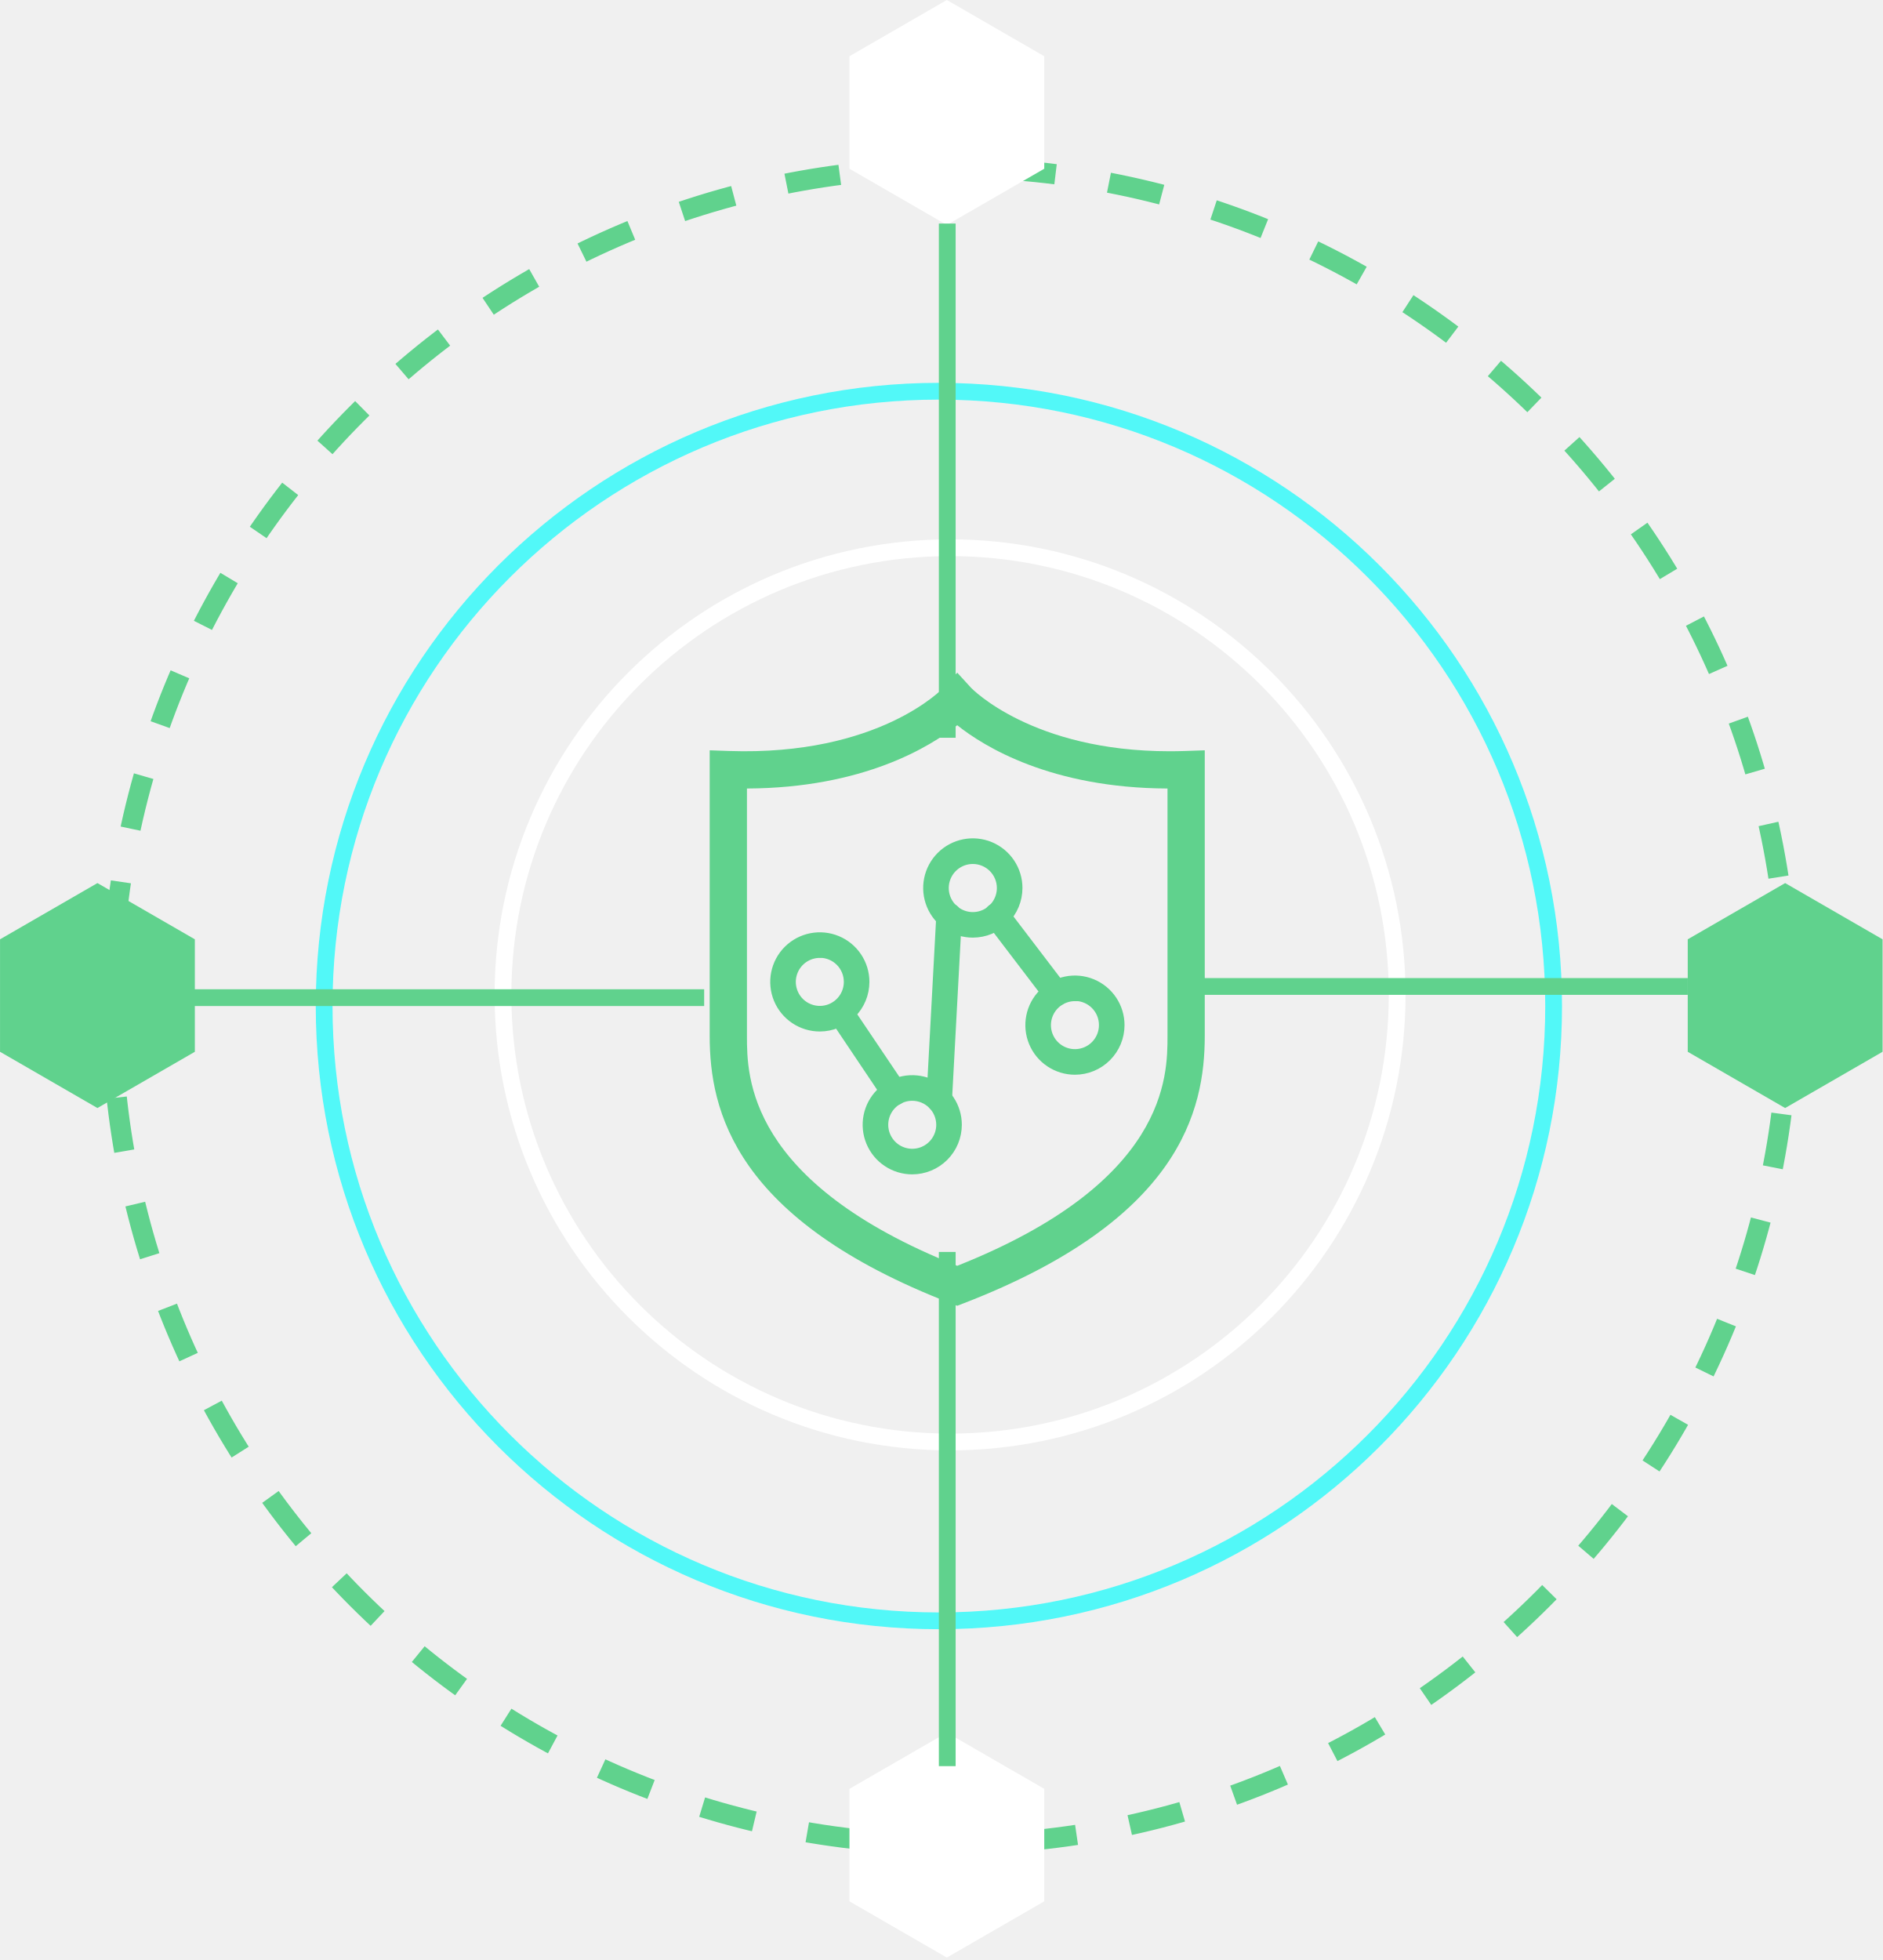
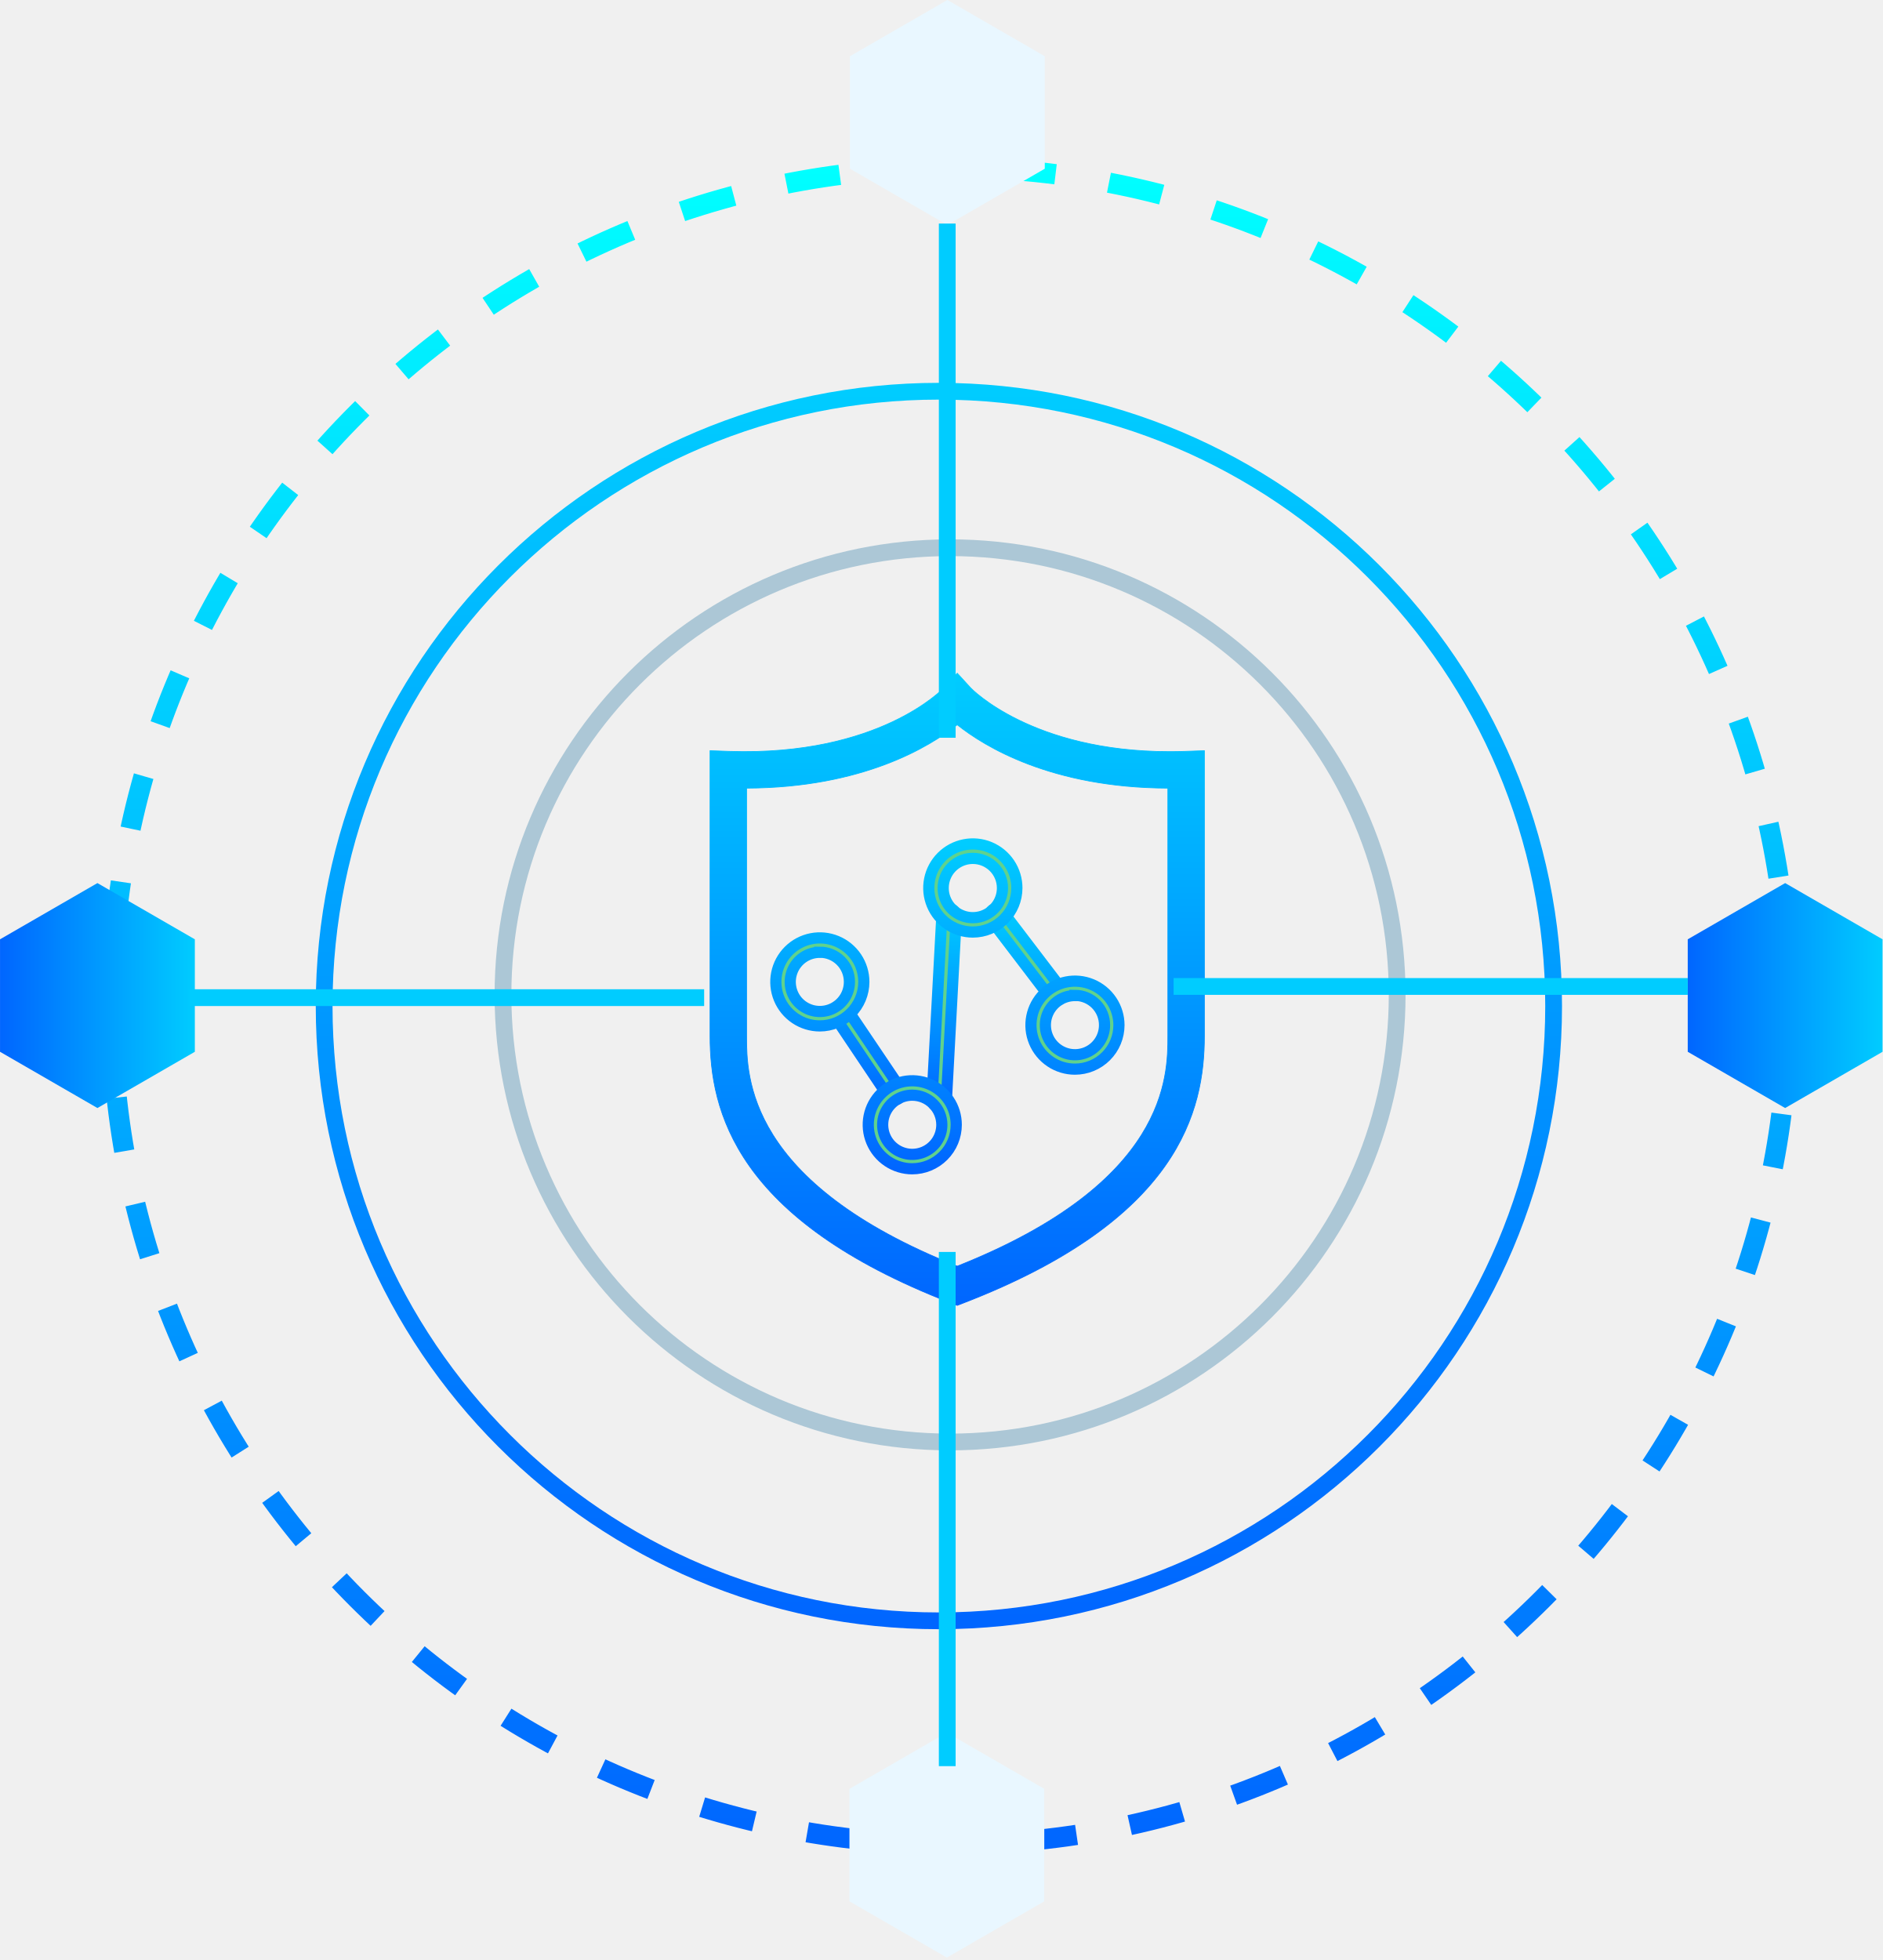
<svg xmlns="http://www.w3.org/2000/svg" width="268" height="279" viewBox="0 0 268 279" fill="none">
-   <path d="M136.27 185.875L135.313 185.504C104.585 173.627 101.031 158.103 101.031 147.459V106.805L103.774 106.9C125.134 107.627 134.229 97.987 134.315 97.893L136.273 95.752L138.228 97.893C138.3 97.97 146.919 106.938 166.487 106.938C166.487 106.938 166.487 106.938 166.49 106.938C167.234 106.938 167.994 106.927 168.766 106.9L171.509 106.805V147.459C171.509 158.103 167.955 173.627 137.227 185.504L136.27 185.875ZM106.335 112.242V147.459C106.335 153.183 106.338 168.296 136.27 180.184C166.205 168.296 166.205 153.183 166.205 147.459V112.242C149.629 112.179 140.092 106.28 136.27 103.233C132.446 106.277 122.908 112.173 106.335 112.242Z" fill="#60D28D" />
-   <path d="M127.337 156.559C127.168 156.559 127.002 156.518 126.853 156.44C126.704 156.361 126.577 156.247 126.482 156.108L118.802 144.667C118.667 144.442 118.624 144.174 118.68 143.918C118.737 143.662 118.89 143.437 119.107 143.29C119.324 143.143 119.589 143.085 119.848 143.127C120.107 143.17 120.34 143.31 120.498 143.518L128.205 154.959C128.357 155.186 128.412 155.464 128.36 155.731C128.307 155.999 128.151 156.235 127.925 156.388C127.751 156.505 127.546 156.565 127.337 156.559ZM133.703 157.571H133.649C133.377 157.555 133.123 157.433 132.941 157.231C132.759 157.028 132.664 156.762 132.677 156.491L134.086 130.307C134.093 130.172 134.127 130.04 134.185 129.918C134.243 129.797 134.325 129.688 134.425 129.597C134.526 129.507 134.643 129.438 134.77 129.393C134.897 129.348 135.032 129.328 135.167 129.336C135.301 129.343 135.433 129.377 135.555 129.435C135.677 129.493 135.786 129.574 135.876 129.675C135.966 129.775 136.036 129.892 136.081 130.019C136.125 130.147 136.145 130.281 136.138 130.416L134.729 156.6C134.713 156.862 134.599 157.108 134.408 157.289C134.218 157.469 133.966 157.57 133.703 157.571ZM150.341 142.438C150.184 142.437 150.028 142.4 149.887 142.331C149.746 142.261 149.623 142.159 149.527 142.035L141.109 130.991C141.019 130.885 140.952 130.761 140.911 130.628C140.87 130.495 140.857 130.355 140.871 130.217C140.886 130.079 140.929 129.945 140.997 129.824C141.066 129.703 141.158 129.597 141.268 129.512C141.379 129.428 141.505 129.366 141.64 129.332C141.775 129.298 141.915 129.292 142.053 129.314C142.19 129.336 142.321 129.385 142.439 129.46C142.557 129.534 142.658 129.631 142.737 129.746L151.155 140.79C151.319 141.006 151.392 141.278 151.356 141.548C151.32 141.817 151.179 142.061 150.963 142.226C150.785 142.364 150.566 142.439 150.341 142.438Z" fill="#60D28D" stroke="#60D28D" stroke-width="1.591" />
-   <path d="M116.702 146.034C115.464 146.033 114.253 145.665 113.224 144.975C112.195 144.286 111.393 143.308 110.92 142.163C110.447 141.018 110.324 139.759 110.567 138.544C110.809 137.33 111.406 136.214 112.282 135.339C113.159 134.463 114.275 133.868 115.49 133.626C116.705 133.385 117.964 133.51 119.108 133.984C120.252 134.458 121.23 135.261 121.918 136.291C122.606 137.321 122.973 138.532 122.973 139.771C122.971 141.432 122.31 143.026 121.134 144.2C119.958 145.375 118.364 146.034 116.702 146.034ZM116.702 135.558C115.87 135.559 115.056 135.808 114.364 136.271C113.672 136.735 113.133 137.393 112.816 138.163C112.498 138.933 112.415 139.78 112.579 140.597C112.742 141.413 113.144 142.163 113.733 142.752C114.322 143.34 115.073 143.741 115.89 143.902C116.707 144.064 117.554 143.981 118.323 143.662C119.092 143.343 119.75 142.803 120.212 142.11C120.675 141.418 120.922 140.603 120.922 139.771C120.923 139.216 120.816 138.666 120.604 138.153C120.393 137.64 120.082 137.173 119.69 136.781C119.298 136.388 118.832 136.077 118.32 135.864C117.807 135.652 117.257 135.543 116.702 135.544V135.558ZM129.866 166.372C128.627 166.372 127.416 166.004 126.386 165.316C125.356 164.628 124.553 163.649 124.079 162.505C123.605 161.36 123.481 160.101 123.723 158.886C123.964 157.671 124.561 156.555 125.437 155.679C126.313 154.802 127.429 154.206 128.644 153.964C129.859 153.723 131.119 153.847 132.263 154.321C133.408 154.795 134.386 155.598 135.075 156.628C135.763 157.658 136.13 158.869 136.13 160.108C136.128 161.769 135.468 163.361 134.294 164.535C133.119 165.709 131.527 166.37 129.866 166.372ZM129.866 155.895C129.033 155.895 128.219 156.142 127.526 156.605C126.833 157.068 126.293 157.726 125.974 158.496C125.656 159.265 125.572 160.112 125.735 160.93C125.897 161.747 126.299 162.497 126.888 163.086C127.477 163.676 128.227 164.077 129.044 164.239C129.862 164.402 130.709 164.318 131.478 164C132.248 163.681 132.906 163.141 133.369 162.448C133.832 161.755 134.079 160.941 134.079 160.108C134.077 158.991 133.632 157.921 132.843 157.131C132.053 156.342 130.983 155.897 129.866 155.895ZM138.496 132.672C137.255 132.674 136.042 132.307 135.01 131.618C133.978 130.93 133.173 129.951 132.697 128.804C132.222 127.658 132.097 126.397 132.339 125.18C132.581 123.963 133.178 122.845 134.055 121.967C134.933 121.09 136.051 120.493 137.268 120.251C138.485 120.009 139.746 120.134 140.892 120.609C142.038 121.085 143.018 121.89 143.706 122.922C144.395 123.954 144.762 125.168 144.76 126.408C144.758 128.069 144.098 129.661 142.924 130.836C141.749 132.01 140.157 132.67 138.496 132.672ZM138.496 122.189C137.661 122.188 136.845 122.434 136.15 122.897C135.456 123.36 134.914 124.018 134.593 124.789C134.273 125.56 134.188 126.408 134.35 127.227C134.512 128.046 134.914 128.799 135.504 129.389C136.093 129.98 136.845 130.383 137.664 130.546C138.482 130.709 139.331 130.626 140.102 130.307C140.874 129.988 141.533 129.447 141.997 128.753C142.461 128.059 142.709 127.243 142.709 126.408C142.709 125.291 142.265 124.218 141.475 123.427C140.686 122.636 139.614 122.191 138.496 122.189ZM153.028 152.189C151.789 152.189 150.578 151.822 149.548 151.133C148.518 150.445 147.715 149.467 147.241 148.322C146.767 147.178 146.643 145.918 146.884 144.703C147.126 143.488 147.722 142.372 148.599 141.496C149.475 140.62 150.591 140.023 151.806 139.781C153.021 139.54 154.28 139.664 155.425 140.138C156.569 140.612 157.548 141.415 158.236 142.445C158.924 143.475 159.292 144.686 159.292 145.925C159.29 147.586 158.629 149.178 157.455 150.352C156.281 151.527 154.689 152.187 153.028 152.189ZM153.028 141.713C152.195 141.713 151.38 141.96 150.687 142.423C149.995 142.885 149.455 143.543 149.136 144.313C148.817 145.083 148.734 145.93 148.896 146.747C149.059 147.564 149.46 148.315 150.049 148.904C150.638 149.493 151.389 149.894 152.206 150.057C153.023 150.219 153.87 150.136 154.64 149.817C155.41 149.498 156.067 148.958 156.53 148.265C156.993 147.573 157.24 146.758 157.24 145.925C157.243 145.37 157.136 144.82 156.926 144.306C156.715 143.792 156.405 143.325 156.014 142.931C155.623 142.537 155.158 142.224 154.645 142.01C154.133 141.797 153.583 141.686 153.028 141.685V141.713Z" fill="#60D28D" stroke="#60D28D" stroke-width="1.591" />
-   <circle cx="133.659" cy="143.205" r="87.514" stroke="#52F8F8" stroke-width="2.387" />
-   <circle cx="135.248" cy="143.205" r="119.338" stroke="#60D28D" stroke-width="2.886" stroke-dasharray="7.7 7.7" />
-   <circle cx="135.252" cy="141.614" r="63.647" stroke="white" stroke-width="2.387" />
-   <path d="M148.66 24.017V8.006L134.793 0L120.927 8.006V24.017L134.793 32.022L148.66 24.017Z" fill="white" />
-   <path d="M148.66 270.648V254.637L134.793 246.631L120.927 254.637V270.648L134.793 278.653L148.66 270.648Z" fill="white" />
-   <path d="M268 149.719V133.708L254.133 125.703L240.266 133.708V149.719L254.133 157.725L268 149.719Z" fill="#60D28D" />
-   <path d="M27.738 149.719V133.708L13.871 125.703L0.005 133.708V149.719L13.871 157.725L27.738 149.719Z" fill="#60D28D" />
-   <line x1="134.85" y1="31.823" x2="134.85" y2="105.017" stroke="#60D28D" stroke-width="2.387" />
-   <line x1="134.85" y1="178.211" x2="134.85" y2="251.405" stroke="#60D28D" stroke-width="2.387" />
-   <line x1="167.074" y1="140.42" x2="240.268" y2="140.42" stroke="#60D28D" stroke-width="2.387" />
-   <line x1="27.051" y1="142.012" x2="100.245" y2="142.012" stroke="#60D28D" stroke-width="2.387" />
+   <path d="M136.272 95.827L134.351 97.927L136.272 95.827ZM136.272 95.827L138.19 97.927L138.19 97.927C138.27 98.012 146.902 106.988 166.486 106.988H166.486H166.486H166.486H166.486H166.487H166.487H166.487H166.487H166.487H166.487H166.487H166.487H166.487H166.487H166.487H166.487H166.487H166.487H166.487H166.487H166.488H166.488H166.488H166.488H166.488H166.488H166.488H166.488H166.488H166.488H166.488H166.488H166.488H166.488H166.488H166.489H166.489H166.489H166.489H166.489H166.489H166.489H166.489H166.489C167.233 106.988 167.994 106.977 168.767 106.95C168.767 106.95 168.767 106.95 168.767 106.95L171.458 106.858V147.459C171.458 152.774 170.571 159.305 165.849 165.99C161.127 172.676 152.566 179.521 137.208 185.457L136.269 185.821L135.331 185.457C119.972 179.521 111.411 172.676 106.689 165.99C101.968 159.305 101.081 152.774 101.081 147.459V106.858L103.772 106.95C125.145 107.678 134.254 98.033 134.351 97.927L136.272 95.827ZM106.334 112.192L106.284 112.192V112.242V147.459C106.284 150.323 106.285 155.544 110.035 161.536C113.784 167.528 121.278 174.284 136.251 180.231L136.269 180.238L136.288 180.231C151.262 174.284 158.756 167.528 162.505 161.536C166.254 155.544 166.254 150.323 166.254 147.459V147.459V112.242V112.192L166.204 112.192C149.642 112.128 140.115 106.235 136.301 103.193L136.269 103.168L136.238 103.193C132.421 106.232 122.894 112.123 106.334 112.192Z" fill="url(#paint0_linear_3856_4975)" stroke="url(#paint1_linear_3856_4975)" stroke-width="0.101" />
+   <path d="M127.336 156.559C127.168 156.559 127.002 156.518 126.853 156.44C126.704 156.361 126.576 156.247 126.482 156.108L118.802 144.667C118.667 144.442 118.624 144.174 118.68 143.918C118.737 143.662 118.889 143.437 119.106 143.29C119.324 143.143 119.589 143.085 119.848 143.127C120.106 143.17 120.339 143.31 120.498 143.518L128.205 154.959C128.356 155.186 128.412 155.464 128.36 155.731C128.307 155.999 128.151 156.235 127.924 156.388C127.751 156.505 127.545 156.565 127.336 156.559ZM133.703 157.571H133.648C133.377 157.555 133.122 157.433 132.941 157.231C132.759 157.028 132.664 156.762 132.677 156.491L134.086 130.307C134.093 130.172 134.127 130.04 134.185 129.918C134.243 129.797 134.325 129.688 134.425 129.597C134.525 129.507 134.642 129.438 134.77 129.393C134.897 129.348 135.032 129.328 135.166 129.336C135.301 129.343 135.433 129.377 135.555 129.435C135.676 129.493 135.785 129.574 135.876 129.675C135.966 129.775 136.035 129.892 136.08 130.019C136.125 130.147 136.145 130.281 136.137 130.416L134.729 156.6C134.713 156.862 134.598 157.108 134.408 157.289C134.217 157.469 133.965 157.57 133.703 157.571ZM150.341 142.438C150.183 142.437 150.028 142.4 149.887 142.331C149.746 142.261 149.623 142.159 149.527 142.035L141.109 130.991C141.019 130.885 140.951 130.761 140.911 130.628C140.87 130.495 140.856 130.355 140.871 130.217C140.886 130.079 140.929 129.945 140.997 129.824C141.065 129.703 141.157 129.597 141.268 129.512C141.378 129.428 141.505 129.366 141.64 129.332C141.775 129.298 141.915 129.292 142.052 129.314C142.19 129.336 142.321 129.385 142.439 129.46C142.556 129.534 142.658 129.631 142.736 129.746L151.154 140.79C151.319 141.006 151.391 141.278 151.356 141.548C151.32 141.817 151.178 142.061 150.963 142.226C150.785 142.364 150.566 142.439 150.341 142.438Z" fill="#60D28D" stroke="url(#paint2_linear_3856_4975)" stroke-width="1.591" />
+   <path d="M116.704 146.034C115.466 146.033 114.255 145.665 113.226 144.975C112.197 144.286 111.395 143.308 110.922 142.163C110.449 141.018 110.326 139.759 110.568 138.544C110.811 137.33 111.408 136.214 112.284 135.339C113.16 134.463 114.277 133.868 115.492 133.626C116.706 133.385 117.966 133.51 119.11 133.984C120.254 134.458 121.232 135.261 121.92 136.291C122.608 137.321 122.975 138.532 122.975 139.771C122.973 141.432 122.312 143.026 121.136 144.2C119.96 145.375 118.366 146.034 116.704 146.034ZM116.704 135.558C115.871 135.559 115.058 135.808 114.366 136.271C113.674 136.735 113.135 137.393 112.817 138.163C112.5 138.933 112.417 139.78 112.58 140.597C112.744 141.413 113.145 142.163 113.735 142.752C114.324 143.34 115.075 143.741 115.892 143.902C116.709 144.064 117.555 143.981 118.325 143.662C119.094 143.343 119.751 142.803 120.214 142.11C120.677 141.418 120.923 140.603 120.923 139.771C120.925 139.216 120.817 138.666 120.606 138.153C120.395 137.64 120.084 137.173 119.692 136.781C119.3 136.388 118.834 136.077 118.321 135.864C117.809 135.652 117.259 135.543 116.704 135.544V135.558ZM129.868 166.372C128.629 166.372 127.418 166.004 126.388 165.316C125.358 164.628 124.555 163.649 124.081 162.505C123.607 161.36 123.483 160.101 123.724 158.886C123.966 157.671 124.563 156.555 125.439 155.679C126.315 154.802 127.431 154.206 128.646 153.964C129.861 153.723 131.121 153.847 132.265 154.321C133.41 154.795 134.388 155.598 135.076 156.628C135.765 157.658 136.132 158.869 136.132 160.108C136.13 161.769 135.47 163.361 134.295 164.535C133.121 165.709 131.529 166.37 129.868 166.372ZM129.868 155.895C129.035 155.895 128.22 156.142 127.528 156.605C126.835 157.068 126.295 157.726 125.976 158.496C125.657 159.265 125.574 160.112 125.737 160.93C125.899 161.747 126.3 162.497 126.889 163.086C127.479 163.676 128.229 164.077 129.046 164.239C129.863 164.402 130.71 164.318 131.48 164C132.25 163.681 132.908 163.141 133.371 162.448C133.833 161.755 134.08 160.941 134.08 160.108C134.079 158.991 133.634 157.921 132.845 157.131C132.055 156.342 130.985 155.897 129.868 155.895ZM138.498 132.672C137.257 132.674 136.044 132.307 135.012 131.618C133.979 130.93 133.175 129.951 132.699 128.804C132.224 127.658 132.099 126.397 132.341 125.18C132.582 123.963 133.18 122.845 134.057 121.967C134.934 121.09 136.052 120.493 137.27 120.251C138.487 120.009 139.748 120.134 140.894 120.609C142.04 121.085 143.019 121.89 143.708 122.922C144.397 123.954 144.763 125.168 144.762 126.408C144.76 128.069 144.1 129.661 142.925 130.836C141.751 132.01 140.159 132.67 138.498 132.672ZM138.498 122.189C137.663 122.188 136.847 122.434 136.152 122.897C135.457 123.36 134.915 124.018 134.595 124.789C134.275 125.56 134.19 126.408 134.352 127.227C134.514 128.046 134.916 128.799 135.505 129.389C136.095 129.98 136.847 130.383 137.666 130.546C138.484 130.709 139.333 130.626 140.104 130.307C140.876 129.988 141.535 129.447 141.999 128.753C142.463 128.059 142.71 127.243 142.71 126.408C142.71 125.291 142.267 124.218 141.477 123.427C140.687 122.636 139.616 122.191 138.498 122.189ZM153.03 152.189C151.791 152.189 150.58 151.822 149.55 151.133C148.519 150.445 147.717 149.467 147.242 148.322C146.768 147.178 146.644 145.918 146.886 144.703C147.128 143.488 147.724 142.372 148.6 141.496C149.476 140.62 150.592 140.023 151.808 139.781C153.023 139.54 154.282 139.664 155.427 140.138C156.571 140.612 157.55 141.415 158.238 142.445C158.926 143.475 159.294 144.686 159.294 145.925C159.292 147.586 158.631 149.178 157.457 150.352C156.283 151.527 154.69 152.187 153.03 152.189ZM153.03 141.713C152.196 141.713 151.382 141.96 150.689 142.423C149.997 142.885 149.457 143.543 149.138 144.313C148.819 145.083 148.736 145.93 148.898 146.747C149.061 147.564 149.462 148.315 150.051 148.904C150.64 149.493 151.391 149.894 152.208 150.057C153.025 150.219 153.872 150.136 154.642 149.817C155.411 149.498 156.069 148.958 156.532 148.265C156.995 147.573 157.242 146.758 157.242 145.925C157.245 145.37 157.138 144.82 156.927 144.306C156.717 143.792 156.407 143.325 156.016 142.931C155.625 142.537 155.159 142.224 154.647 142.01C154.134 141.797 153.585 141.686 153.03 141.685V141.713Z" fill="#60D28D" stroke="url(#paint3_linear_3856_4975)" stroke-width="1.591" />
+   <circle cx="133.659" cy="143.205" r="87.514" stroke="url(#paint4_linear_3856_4975)" stroke-width="2.387" />
+   <circle cx="135.248" cy="143.205" r="119.338" stroke="url(#paint5_linear_3856_4975)" stroke-width="2.886" stroke-dasharray="7.7 7.7" />
+   <circle cx="135.252" cy="141.614" r="63.647" stroke="#ACC7D6" stroke-width="2.387" />
+   <path d="M148.734 24.017V8.006L134.867 0L121 8.006V24.017L134.867 32.022L148.734 24.017Z" fill="#E9F7FF" />
+   <path d="M148.662 270.648V254.637L134.795 246.631L120.928 254.637V270.648L134.795 278.653L148.662 270.648Z" fill="#E9F7FF" />
+   <path d="M268 149.719V133.708L254.133 125.703L240.266 133.708V149.719L254.133 157.725L268 149.719Z" fill="url(#paint6_linear_3856_4975)" />
+   <path d="M27.737 149.719V133.708L13.87 125.703L0.003 133.708V149.719L13.87 157.725L27.737 149.719Z" fill="url(#paint7_linear_3856_4975)" />
+   <line x1="134.849" y1="31.823" x2="134.849" y2="105.017" stroke="url(#paint8_linear_3856_4975)" stroke-width="2.387" />
+   <line x1="134.849" y1="178.211" x2="134.849" y2="251.405" stroke="url(#paint9_linear_3856_4975)" stroke-width="2.387" />
+   <line x1="167.075" y1="140.42" x2="240.269" y2="140.42" stroke="url(#paint10_linear_3856_4975)" stroke-width="2.387" />
+   <line x1="27.049" y1="142.012" x2="100.243" y2="142.012" stroke="url(#paint11_linear_3856_4975)" stroke-width="2.387" />
+   <defs>
+     <linearGradient id="paint0_linear_3856_4975" x1="136.234" y1="185.852" x2="136.234" y2="95.771" gradientUnits="userSpaceOnUse">
+       <stop stop-color="#0066FF" />
+       <stop offset="1" stop-color="#00CCFF" />
+     </linearGradient>
+     <linearGradient id="paint1_linear_3856_4975" x1="136.234" y1="185.852" x2="136.234" y2="95.771" gradientUnits="userSpaceOnUse">
+       <stop stop-color="#0066FF" />
+       <stop offset="1" stop-color="#00CCFF" />
+     </linearGradient>
+     <linearGradient id="paint2_linear_3856_4975" x1="134.994" y1="157.564" x2="134.994" y2="129.307" gradientUnits="userSpaceOnUse">
+       <stop stop-color="#0066FF" />
+       <stop offset="1" stop-color="#00CCFF" />
+     </linearGradient>
+     <linearGradient id="paint3_linear_3856_4975" x1="134.846" y1="166.36" x2="134.846" y2="120.14" gradientUnits="userSpaceOnUse">
+       <stop stop-color="#0066FF" />
+       <stop offset="1" stop-color="#00CCFF" />
+     </linearGradient>
+     <linearGradient id="paint4_linear_3856_4975" x1="133.571" y1="230.674" x2="133.571" y2="55.727" gradientUnits="userSpaceOnUse">
+       <stop stop-color="#0066FF" />
+       <stop offset="1" stop-color="#00CCFF" />
+     </linearGradient>
+     <linearGradient id="paint5_linear_3856_4975" x1="135.002" y1="262.686" x2="135.002" y2="23.939" gradientUnits="userSpaceOnUse">
+       <stop stop-color="#0066FF" />
+       <stop offset="1" stop-color="#00FFFF" />
+     </linearGradient>
+     <linearGradient id="paint6_linear_3856_4975" x1="240.274" y1="141.698" x2="267.994" y2="141.698" gradientUnits="userSpaceOnUse">
+       <stop stop-color="#0066FF" />
+       <stop offset="1" stop-color="#00CCFF" />
+     </linearGradient>
+     <linearGradient id="paint7_linear_3856_4975" x1="0.01" y1="141.698" x2="27.731" y2="141.698" gradientUnits="userSpaceOnUse">
+       <stop stop-color="#0066FF" />
+       <stop offset="1" stop-color="#00CCFF" />
+     </linearGradient>
+     <linearGradient id="paint8_linear_3856_4975" x1="132.655" y1="68.384" x2="133.655" y2="68.384" gradientUnits="userSpaceOnUse">
+       <stop stop-color="#0066FF" />
+       <stop offset="1" stop-color="#00CCFF" />
+     </linearGradient>
+     <linearGradient id="paint9_linear_3856_4975" x1="132.655" y1="214.771" x2="133.655" y2="214.771" gradientUnits="userSpaceOnUse">
+       <stop stop-color="#0066FF" />
+       <stop offset="1" stop-color="#00CCFF" />
+     </linearGradient>
+     <linearGradient id="paint10_linear_3856_4975" x1="203.635" y1="142.614" x2="203.635" y2="141.614" gradientUnits="userSpaceOnUse">
+       <stop stop-color="#0066FF" />
+       <stop offset="1" stop-color="#00CCFF" />
+     </linearGradient>
+     <linearGradient id="paint11_linear_3856_4975" x1="63.609" y1="144.205" x2="63.609" y2="143.205" gradientUnits="userSpaceOnUse">
+       <stop stop-color="#0066FF" />
+       <stop offset="1" stop-color="#00CCFF" />
+     </linearGradient>
+   </defs>
</svg>
